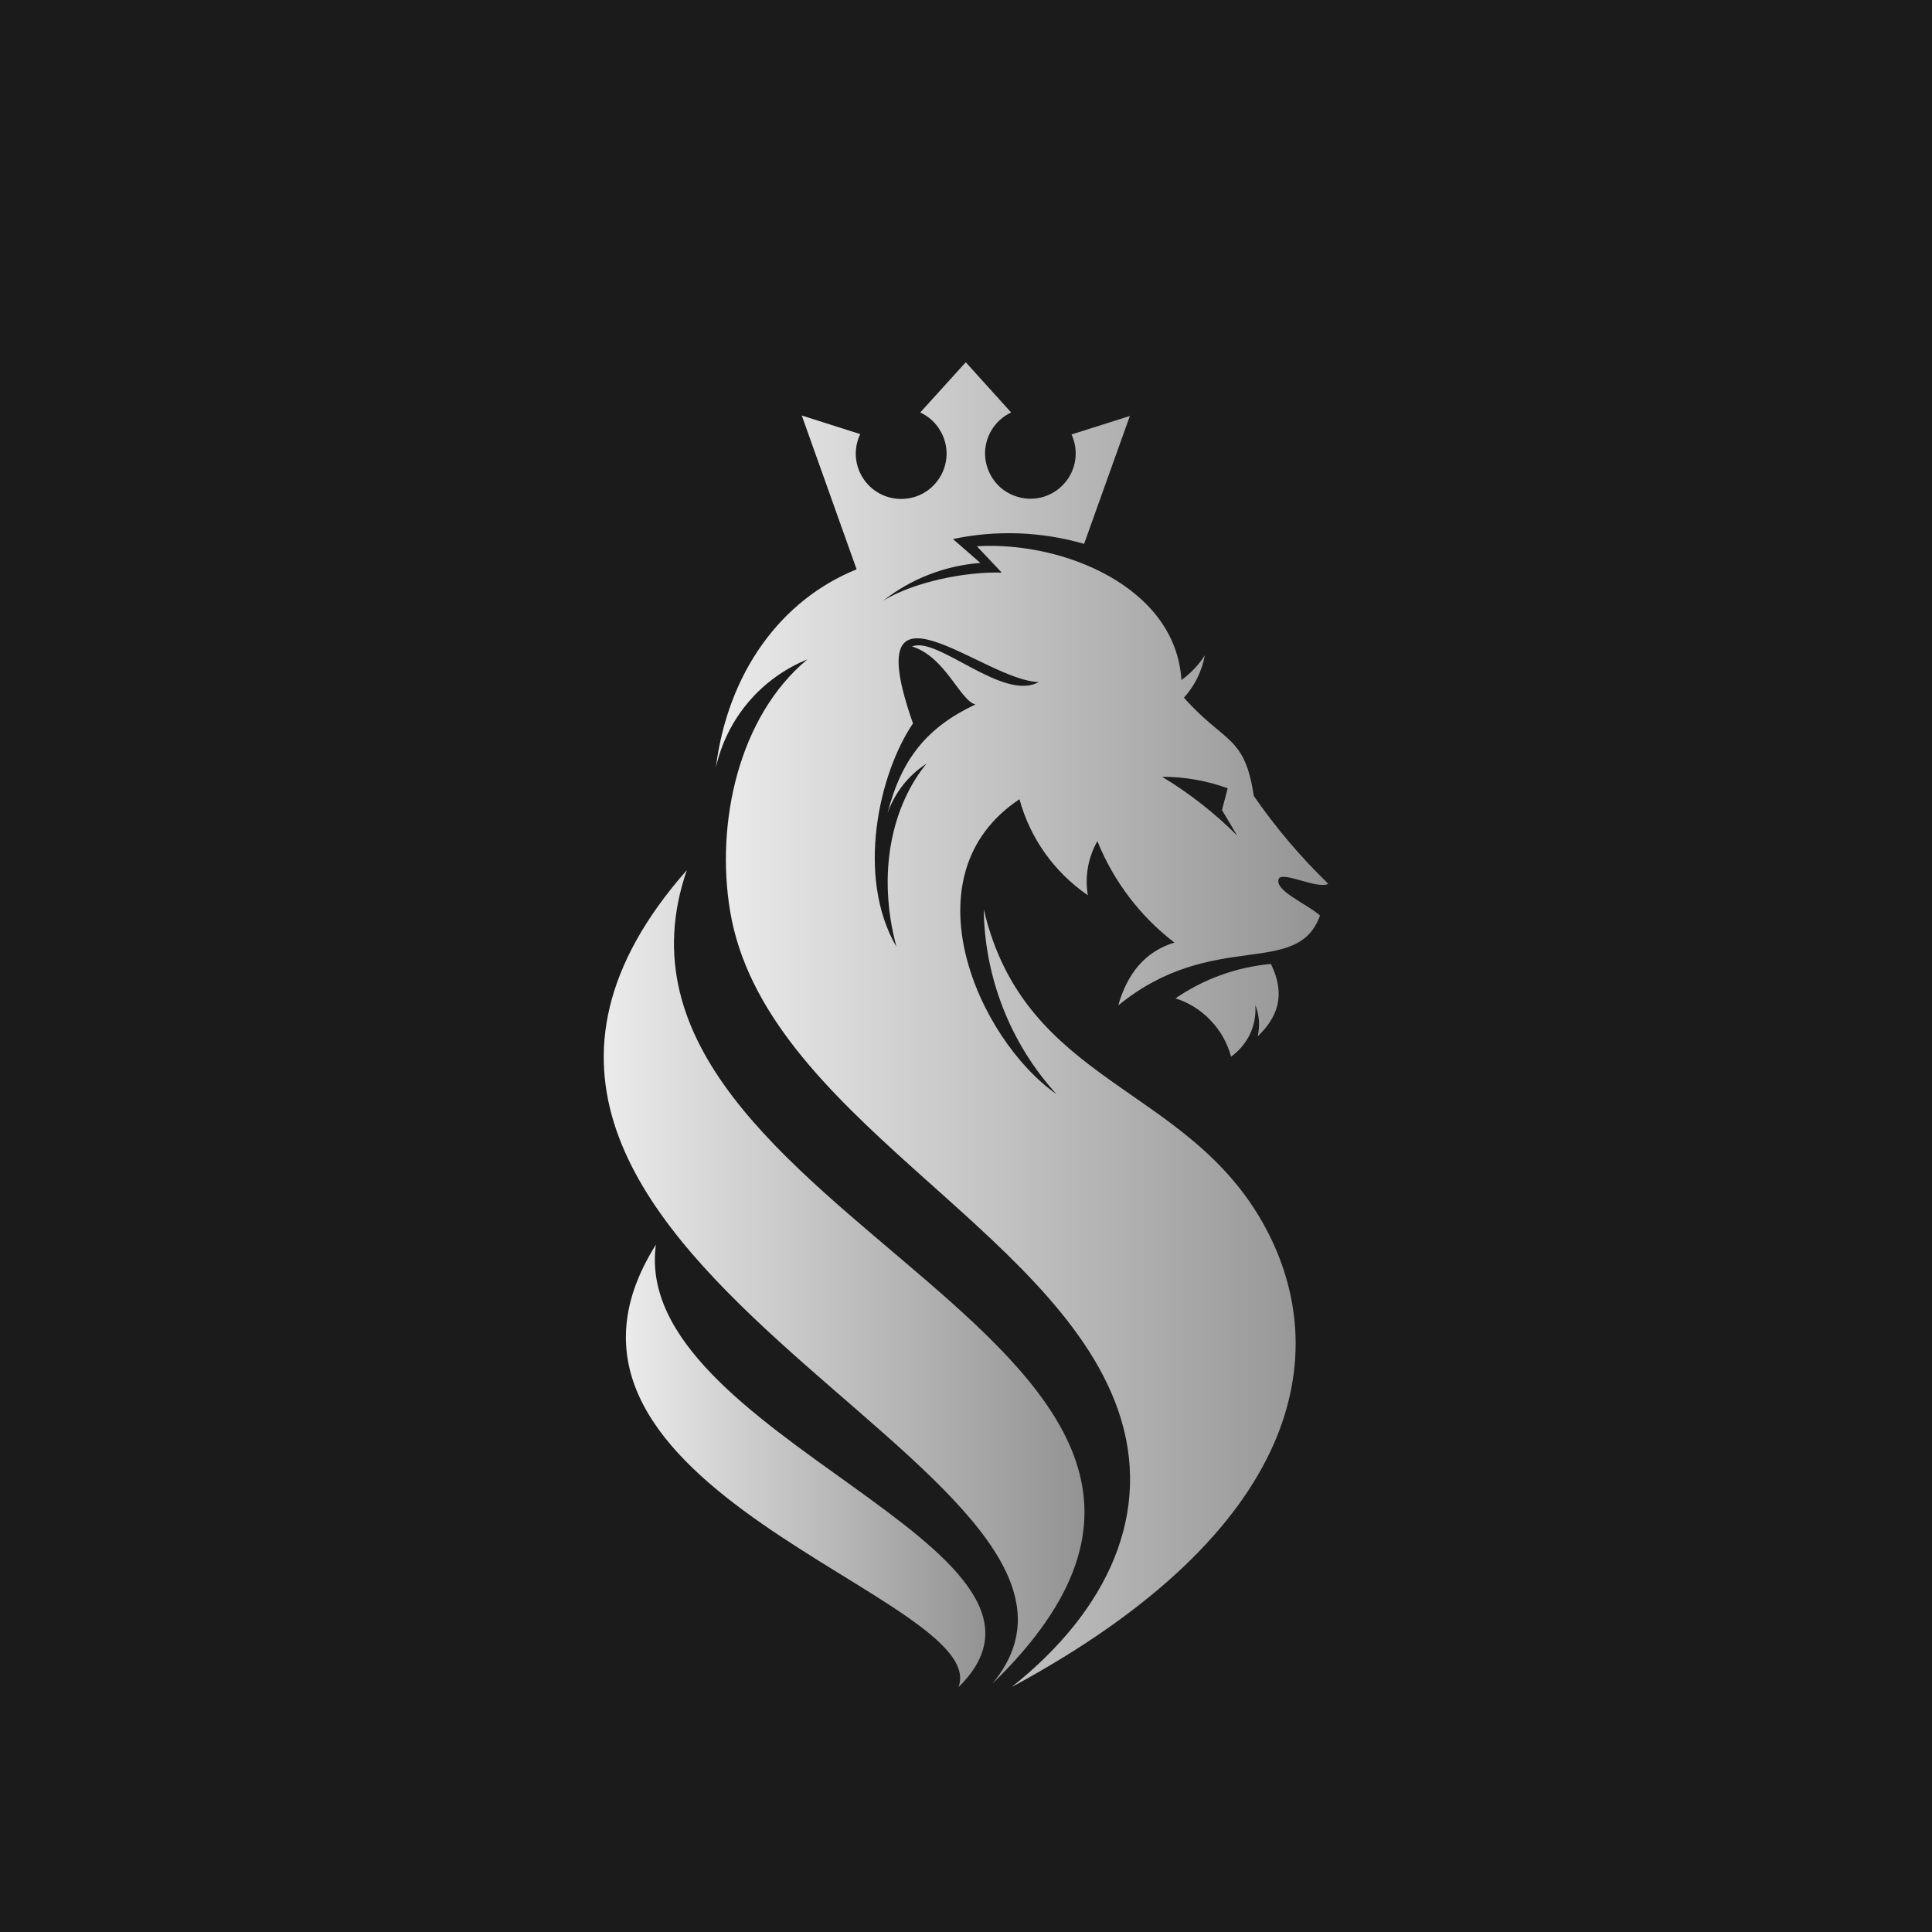
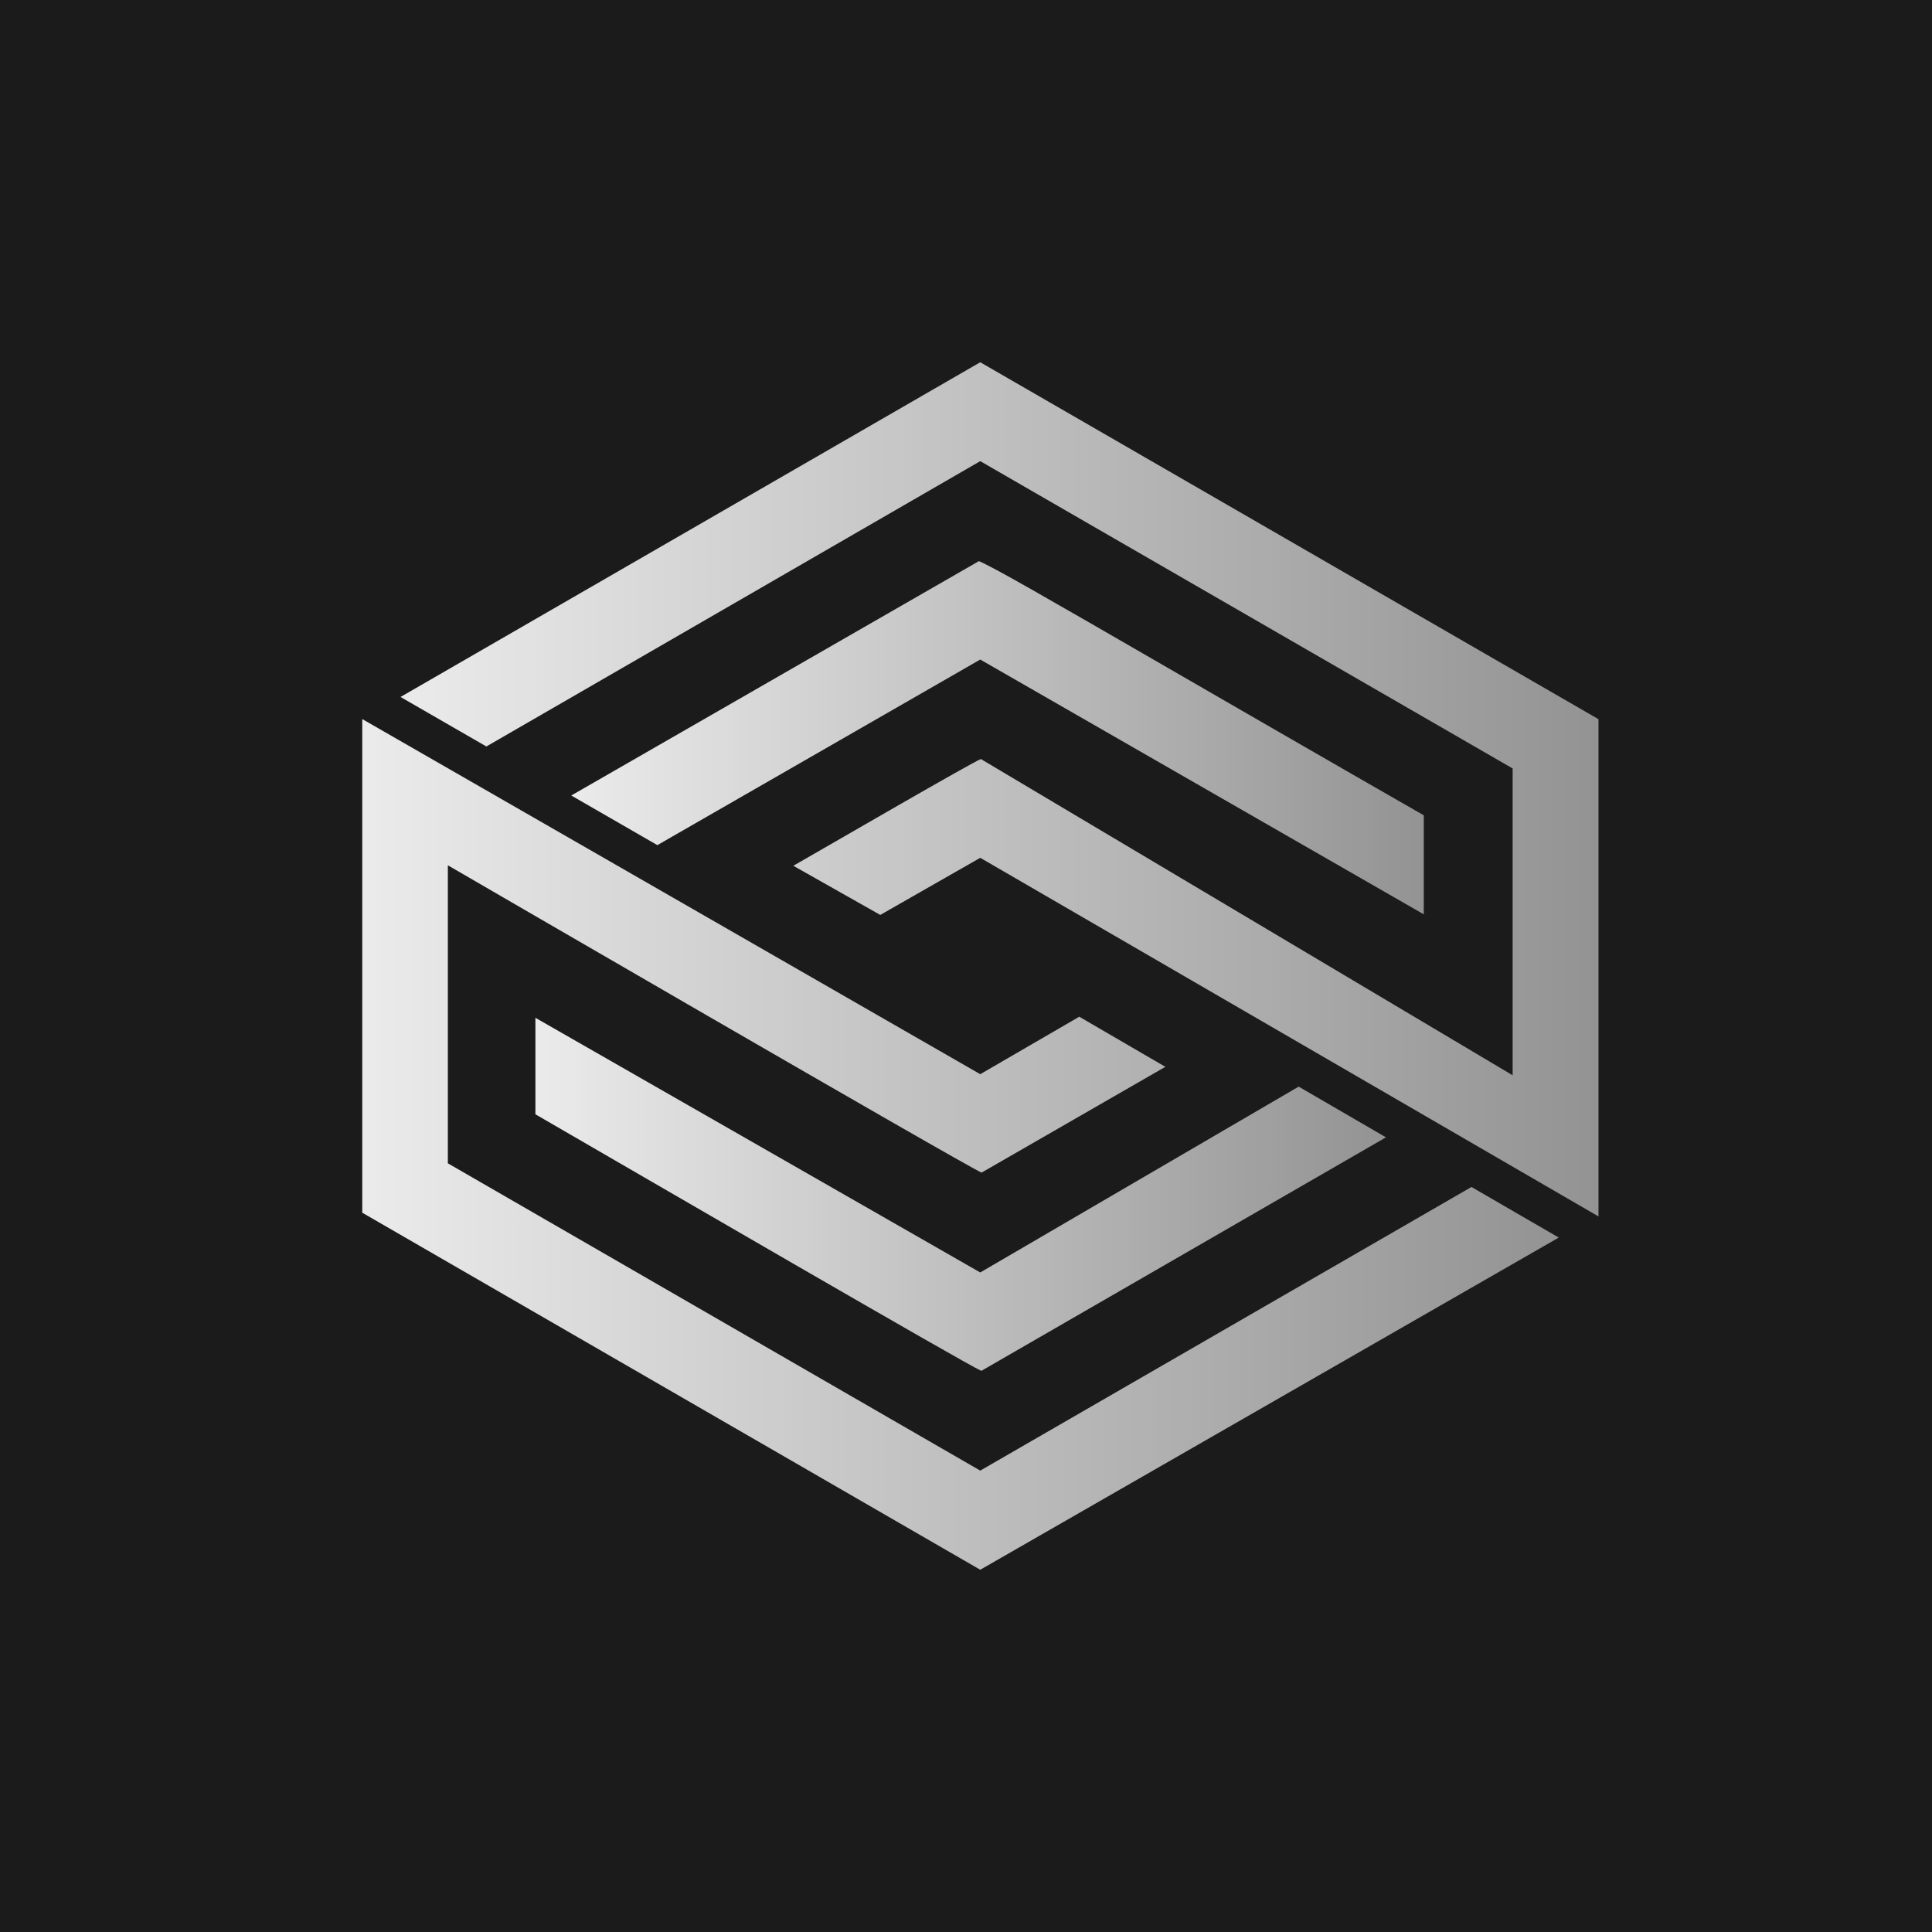
<svg xmlns="http://www.w3.org/2000/svg" width="16" height="16" viewBox="0 0 16 16" fill="none">
  <rect width="16" height="16" fill="#1C1B1B" />
-   <path fill-rule="evenodd" clip-rule="evenodd" d="M5.432 10.308C4.157 12.328 8.214 13.229 7.938 13.972C9.115 12.82 5.216 11.882 5.432 10.308Z" fill="url(#paint0_linear)" />
-   <path fill-rule="evenodd" clip-rule="evenodd" d="M5.688 7.206C2.876 10.402 9.688 12.168 8.219 13.943C11.131 11.116 4.689 10.111 5.688 7.206Z" fill="url(#paint1_linear)" />
-   <path fill-rule="evenodd" clip-rule="evenodd" d="M10.415 8.583C10.436 8.497 10.429 8.406 10.396 8.324C10.402 8.406 10.387 8.489 10.352 8.564C10.316 8.638 10.262 8.703 10.195 8.751C10.165 8.638 10.107 8.535 10.026 8.451C9.946 8.366 9.846 8.303 9.735 8.268C9.969 8.107 10.241 8.009 10.525 7.983C10.652 8.24 10.579 8.428 10.415 8.583ZM10.383 6.591C10.564 6.853 10.771 7.097 11 7.319C10.916 7.369 10.615 7.209 10.589 7.28C10.556 7.378 10.817 7.481 10.932 7.582C10.742 8.108 10.045 7.687 9.261 8.326C9.337 8.059 9.486 7.879 9.726 7.806C9.442 7.588 9.222 7.298 9.088 6.966C9.011 7.102 8.983 7.26 9.009 7.414C8.732 7.224 8.531 6.943 8.443 6.619C7.496 7.247 8.1 8.606 8.749 9.061C8.368 8.642 8.154 8.097 8.147 7.531C8.49 8.994 9.84 8.978 10.48 10.167C11.034 11.195 10.804 12.663 8.377 13.972C9.179 13.336 9.552 12.52 9.26 11.679C8.73 10.153 6.325 9.232 6.046 7.543C5.926 6.82 6.114 5.937 6.686 5.461C6.497 5.538 6.328 5.66 6.196 5.817C6.064 5.973 5.972 6.16 5.928 6.359C6.027 5.57 6.467 4.968 7.094 4.715L6.64 3.441L7.124 3.595C7.092 3.662 7.08 3.737 7.091 3.811C7.102 3.884 7.134 3.953 7.184 4.008C7.234 4.064 7.3 4.103 7.372 4.121C7.444 4.139 7.52 4.135 7.591 4.11C7.661 4.085 7.722 4.039 7.766 3.979C7.81 3.919 7.835 3.848 7.839 3.773C7.842 3.699 7.823 3.625 7.784 3.562C7.746 3.498 7.689 3.447 7.621 3.416L7.998 3L8.374 3.416C8.307 3.447 8.251 3.498 8.212 3.561C8.174 3.624 8.155 3.698 8.158 3.772C8.162 3.846 8.187 3.917 8.231 3.977C8.274 4.037 8.335 4.082 8.405 4.107C8.474 4.133 8.55 4.137 8.622 4.12C8.694 4.102 8.759 4.064 8.809 4.009C8.86 3.955 8.892 3.887 8.904 3.813C8.915 3.74 8.905 3.665 8.874 3.598L9.357 3.445L8.978 4.504C8.625 4.402 8.252 4.388 7.892 4.464L8.119 4.662C7.826 4.684 7.546 4.793 7.315 4.974C7.571 4.818 7.997 4.733 8.296 4.742L8.09 4.524C8.8 4.48 9.737 4.86 9.784 5.632C9.861 5.576 9.927 5.507 9.978 5.427C9.954 5.558 9.894 5.679 9.805 5.778C10.142 6.158 10.309 6.088 10.383 6.591ZM8.606 5.648C8.159 5.648 7.085 4.639 7.561 5.991C7.279 6.406 7.086 7.261 7.424 7.841C7.259 7.228 7.389 6.671 7.673 6.324C7.523 6.421 7.409 6.566 7.35 6.735C7.466 6.282 7.679 6.022 8.078 5.834C7.95 5.802 7.829 5.438 7.553 5.354C7.762 5.264 8.309 5.815 8.603 5.648H8.606ZM10.246 6.92L10.12 6.709L10.167 6.528C9.993 6.465 9.809 6.433 9.624 6.433C9.85 6.569 10.059 6.733 10.246 6.92Z" fill="url(#paint2_linear)" />
+   <path d="M3.317 5.772L4.028 6.182L8.118 3.819L12.527 6.364V8.905L8.123 6.286C8.051 6.313 6.894 6.984 6.57 7.17L7.29 7.577L8.118 7.104L13.238 10.074V5.956L8.118 3L3.317 5.772Z" fill="url(#paint0_linear)" />
+   <path d="M9.668 5.529C8.669 4.952 8.237 4.702 8.107 4.647L4.731 6.588L5.444 6.999L8.118 5.462L11.791 7.572V6.752C10.879 6.229 10.191 5.831 9.668 5.529Z" fill="url(#paint1_linear)" />
+   <path d="M12.909 10.249L12.186 9.83L8.118 12.179L3.709 9.634V7.166C3.709 7.166 7.993 9.654 8.129 9.711L9.651 8.835L8.938 8.42L8.118 8.896L3 5.955V10.043L8.118 13L12.909 10.249Z" fill="url(#paint2_linear)" />
+   <path d="M8.118 10.538L4.434 8.429V9.228C5.353 9.76 7.999 11.298 8.127 11.353L11.478 9.419L10.755 8.999L8.118 10.538Z" fill="url(#paint3_linear)" />
  <defs>
-     <linearGradient id="paint0_linear" x1="8.16" y1="12.14" x2="5.183" y2="12.14" gradientUnits="userSpaceOnUse">
+     <linearGradient id="paint0_linear" x1="13.238" y1="6.537" x2="3.317" y2="6.537" gradientUnits="userSpaceOnUse">
      <stop stop-color="#939393" />
      <stop offset="1" stop-color="#EBEBEB" />
    </linearGradient>
-     <linearGradient id="paint1_linear" x1="8.981" y1="10.575" x2="5" y2="10.575" gradientUnits="userSpaceOnUse">
+     <linearGradient id="paint1_linear" x1="11.791" y1="6.11" x2="4.731" y2="6.11" gradientUnits="userSpaceOnUse">
      <stop stop-color="#939393" />
      <stop offset="1" stop-color="#EBEBEB" />
    </linearGradient>
-     <linearGradient id="paint2_linear" x1="11" y1="8.486" x2="5.928" y2="8.486" gradientUnits="userSpaceOnUse">
+     <linearGradient id="paint2_linear" x1="12.909" y1="9.477" x2="3" y2="9.477" gradientUnits="userSpaceOnUse">
+       <stop stop-color="#939393" />
+       <stop offset="1" stop-color="#EBEBEB" />
+     </linearGradient>
+     <linearGradient id="paint3_linear" x1="11.478" y1="9.891" x2="4.434" y2="9.891" gradientUnits="userSpaceOnUse">
      <stop stop-color="#939393" />
      <stop offset="1" stop-color="#EBEBEB" />
    </linearGradient>
  </defs>
</svg>
